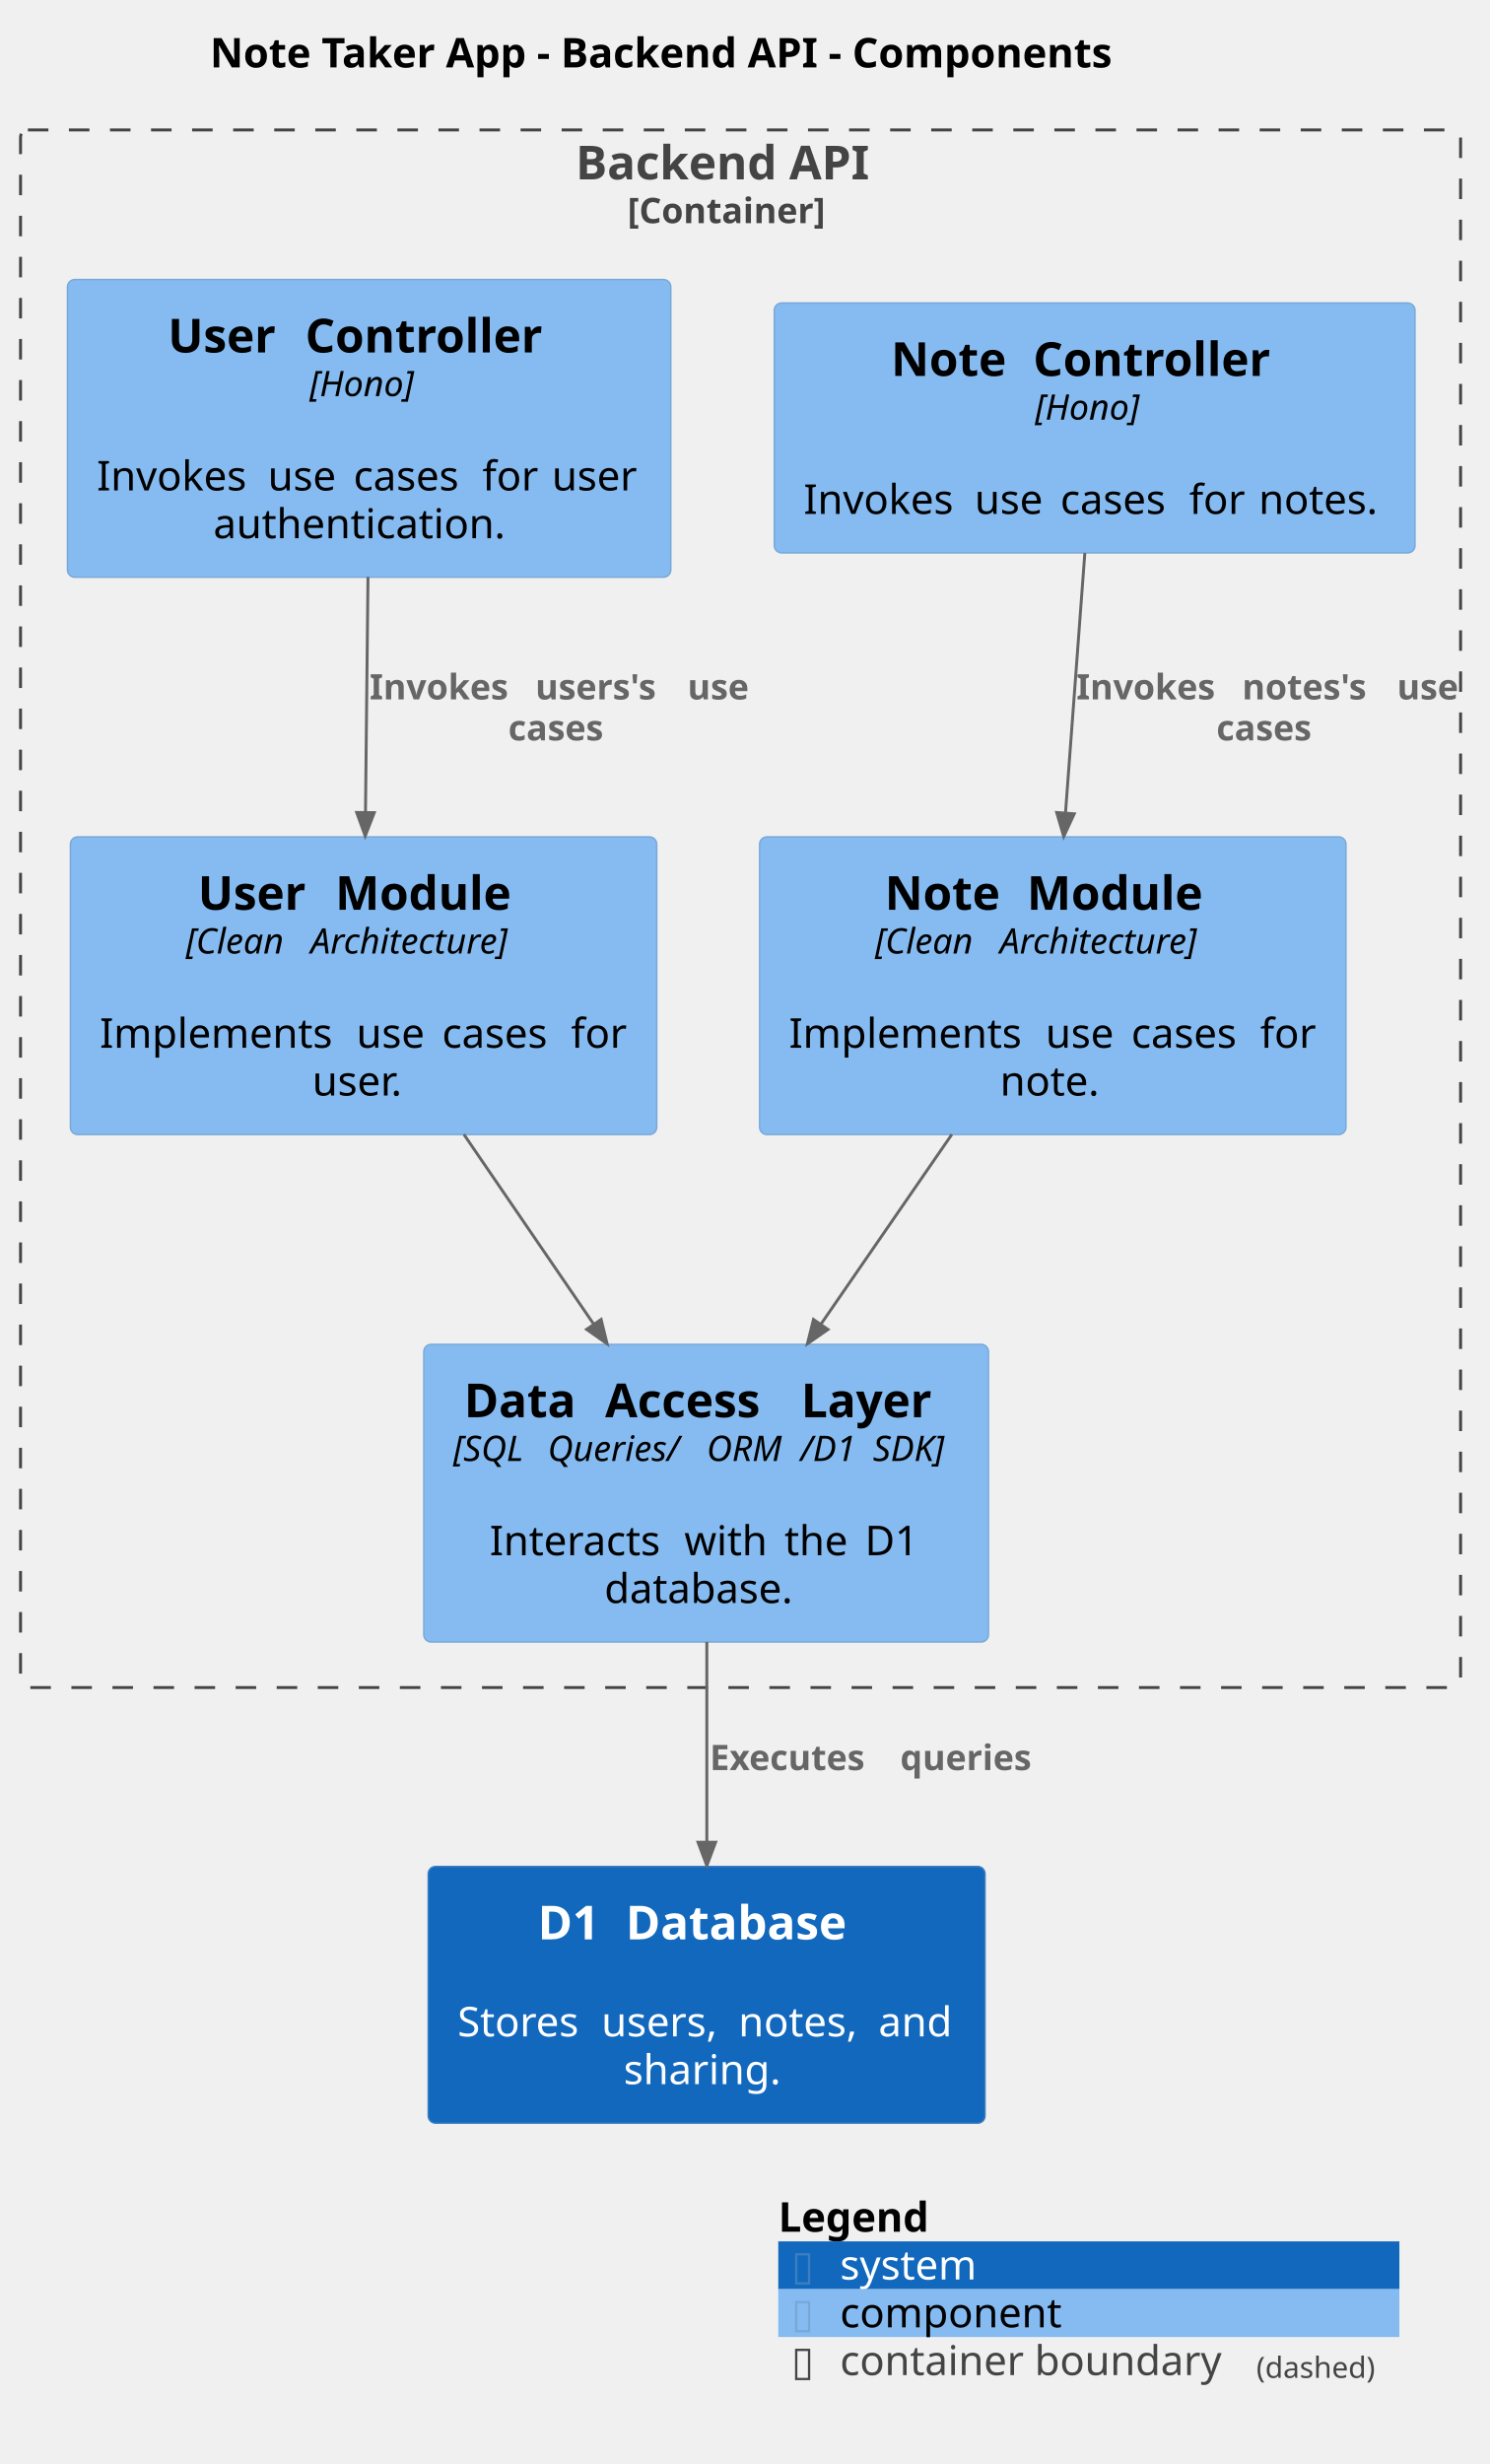
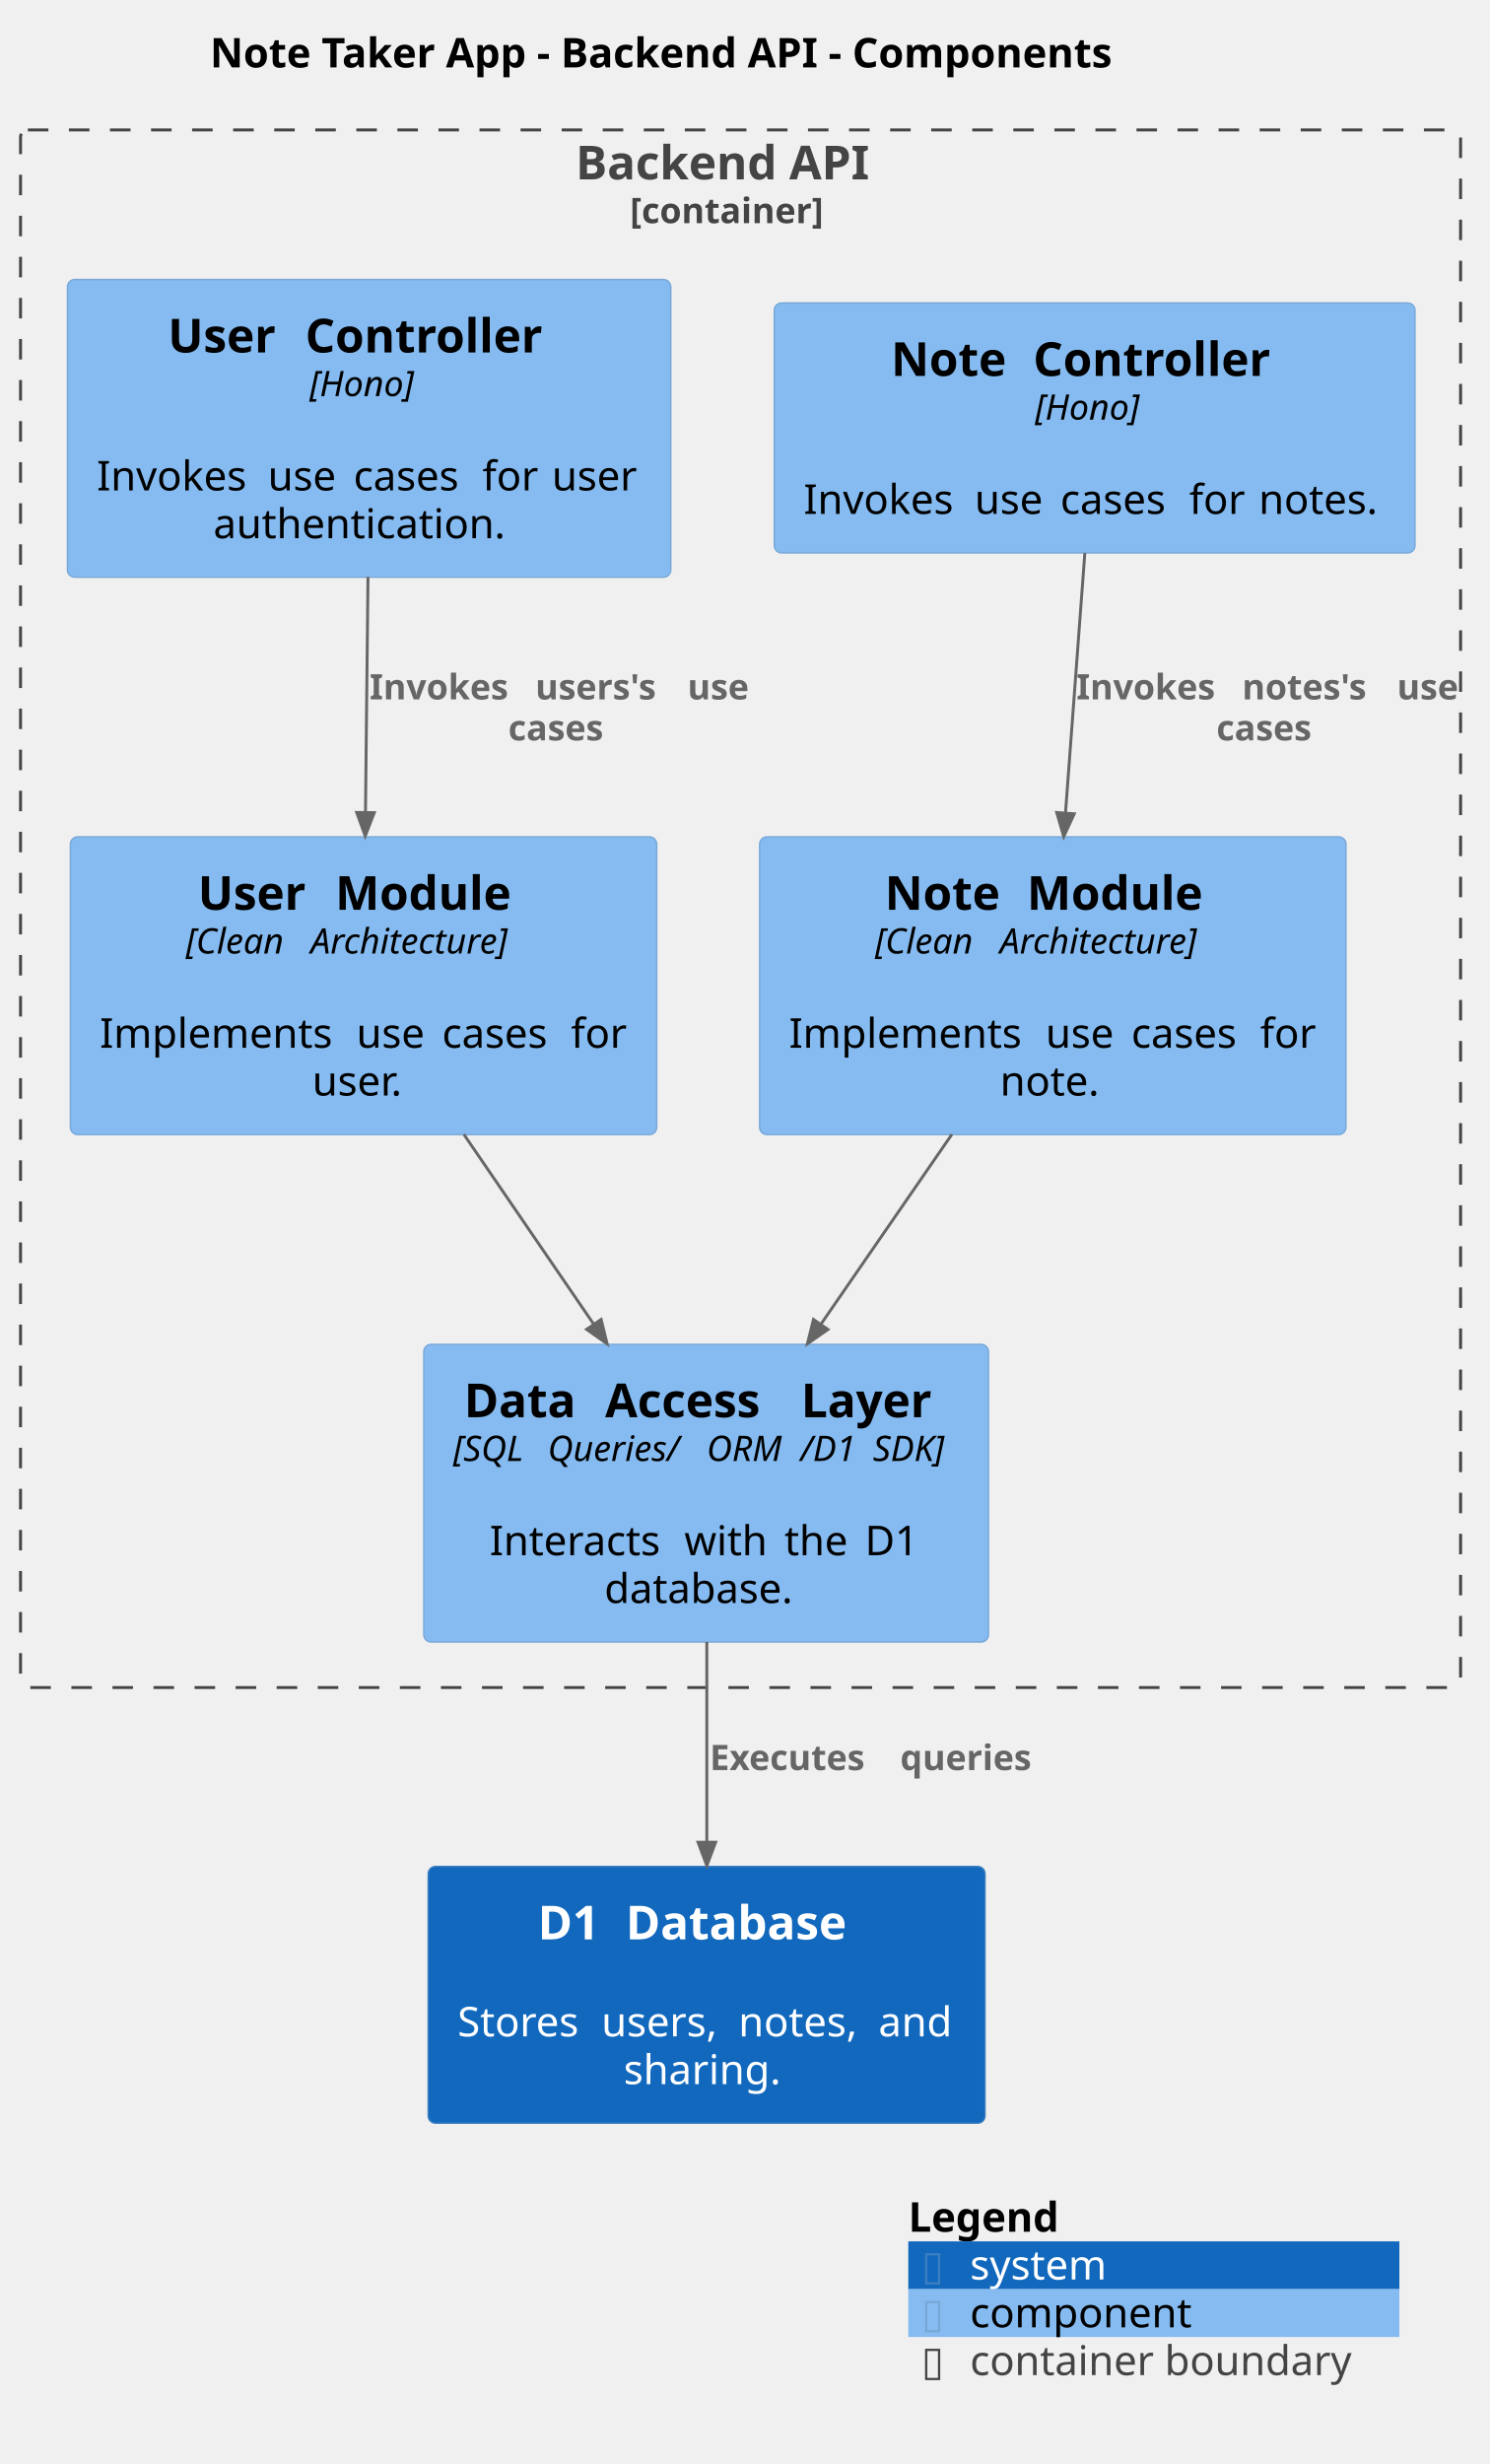
<svg xmlns="http://www.w3.org/2000/svg" contentStyleType="text/css" height="840px" preserveAspectRatio="none" style="width:508px;height:840px;background:#FFFFFF;" version="1.1" viewBox="0 0 508 840" width="508px" zoomAndPan="magnify">
  <defs />
  <g>
    <text fill="#000000" font-family="sans-serif" font-size="14" font-weight="bold" lengthAdjust="spacing" textLength="350.937" x="71.6" y="22.995">Note Taker App - Backend API - Components</text>
    <g id="cluster_NoteTakerApp.BackendAPI_boundary">
-       <rect fill="none" height="531" rx="2.5" ry="2.5" style="stroke:#444444;stroke-width:1.0;stroke-dasharray:7.0,7.0;" width="491" x="7" y="44.297" />
+       <rect fill="none" height="531" rx="2.5" ry="2.5" style="stroke:#444444;stroke-width:1;stroke-dasharray:7.0,7.0;" width="491" x="7" y="44.297" />
      <text fill="#444444" font-family="sans-serif" font-size="16" font-weight="bold" lengthAdjust="spacing" textLength="112.445" x="196.277" y="61.148">Backend API</text>
-       <text fill="#444444" font-family="sans-serif" font-size="12" font-weight="bold" lengthAdjust="spacing" textLength="77.109" x="213.945" y="76.061">[Container]</text>
+       <text fill="#444444" font-family="sans-serif" font-size="12" font-weight="bold" lengthAdjust="spacing" textLength="75.416" x="214.792" y="76.061">[container]</text>
    </g>
    <g id="elem_NoteTakerApp.BackendAPI.NoteController">
      <rect fill="#85BBF0" height="85.188" rx="2.5" ry="2.5" style="stroke:#78A8D8;stroke-width:0.5;" width="218.461" x="264" y="103.297" />
      <text fill="#000000" font-family="sans-serif" font-size="16" font-weight="bold" lengthAdjust="spacing" textLength="42.883" x="303.82" y="128.148">Note</text>
      <text fill="#000000" font-family="sans-serif" font-size="16" font-weight="bold" lengthAdjust="spacing" textLength="5.57" x="346.703" y="128.148"> </text>
      <text fill="#000000" font-family="sans-serif" font-size="16" font-weight="bold" lengthAdjust="spacing" textLength="90.367" x="352.273" y="128.148">Controller</text>
      <text fill="#000000" font-family="sans-serif" font-size="12" font-style="italic" lengthAdjust="spacing" textLength="40.676" x="352.893" y="143.06">[Hono]</text>
      <text fill="#000000" font-family="sans-serif" font-size="14" lengthAdjust="spacing" textLength="4.45" x="371.005" y="158.886"> </text>
      <text fill="#000000" font-family="sans-serif" font-size="14" lengthAdjust="spacing" textLength="53.867" x="274" y="175.183">Invokes</text>
      <text fill="#000000" font-family="sans-serif" font-size="14" lengthAdjust="spacing" textLength="4.45" x="327.867" y="175.183"> </text>
      <text fill="#000000" font-family="sans-serif" font-size="14" lengthAdjust="spacing" textLength="24.78" x="332.317" y="175.183">use</text>
      <text fill="#000000" font-family="sans-serif" font-size="14" lengthAdjust="spacing" textLength="4.45" x="357.098" y="175.183"> </text>
      <text fill="#000000" font-family="sans-serif" font-size="14" lengthAdjust="spacing" textLength="39.477" x="361.548" y="175.183">cases</text>
      <text fill="#000000" font-family="sans-serif" font-size="14" lengthAdjust="spacing" textLength="4.45" x="401.025" y="175.183"> </text>
      <text fill="#000000" font-family="sans-serif" font-size="14" lengthAdjust="spacing" textLength="19.25" x="405.476" y="175.183">for</text>
      <text fill="#000000" font-family="sans-serif" font-size="14" lengthAdjust="spacing" textLength="4.45" x="424.726" y="175.183"> </text>
      <text fill="#000000" font-family="sans-serif" font-size="14" lengthAdjust="spacing" textLength="43.285" x="429.176" y="175.183">notes.</text>
    </g>
    <g id="elem_NoteTakerApp.BackendAPI.UserController">
      <rect fill="#85BBF0" height="101.484" rx="2.5" ry="2.5" style="stroke:#78A8D8;stroke-width:0.5;" width="205.712" x="23" y="95.297" />
      <text fill="#000000" font-family="sans-serif" font-size="16" font-weight="bold" lengthAdjust="spacing" textLength="41.258" x="57.258" y="120.148">User</text>
      <text fill="#000000" font-family="sans-serif" font-size="16" font-weight="bold" lengthAdjust="spacing" textLength="5.57" x="98.516" y="120.148"> </text>
      <text fill="#000000" font-family="sans-serif" font-size="16" font-weight="bold" lengthAdjust="spacing" textLength="90.367" x="104.086" y="120.148">Controller</text>
      <text fill="#000000" font-family="sans-serif" font-size="12" font-style="italic" lengthAdjust="spacing" textLength="40.676" x="105.518" y="135.06">[Hono]</text>
      <text fill="#000000" font-family="sans-serif" font-size="14" lengthAdjust="spacing" textLength="4.45" x="123.631" y="150.886"> </text>
      <text fill="#000000" font-family="sans-serif" font-size="14" lengthAdjust="spacing" textLength="53.867" x="33" y="167.183">Invokes</text>
      <text fill="#000000" font-family="sans-serif" font-size="14" lengthAdjust="spacing" textLength="4.45" x="86.867" y="167.183"> </text>
      <text fill="#000000" font-family="sans-serif" font-size="14" lengthAdjust="spacing" textLength="24.78" x="91.317" y="167.183">use</text>
      <text fill="#000000" font-family="sans-serif" font-size="14" lengthAdjust="spacing" textLength="4.45" x="116.098" y="167.183"> </text>
      <text fill="#000000" font-family="sans-serif" font-size="14" lengthAdjust="spacing" textLength="39.477" x="120.548" y="167.183">cases</text>
      <text fill="#000000" font-family="sans-serif" font-size="14" lengthAdjust="spacing" textLength="4.45" x="160.025" y="167.183"> </text>
      <text fill="#000000" font-family="sans-serif" font-size="14" lengthAdjust="spacing" textLength="19.25" x="164.476" y="167.183">for</text>
      <text fill="#000000" font-family="sans-serif" font-size="14" lengthAdjust="spacing" textLength="4.45" x="183.726" y="167.183"> </text>
      <text fill="#000000" font-family="sans-serif" font-size="14" lengthAdjust="spacing" textLength="30.536" x="188.176" y="167.183">user</text>
      <text fill="#000000" font-family="sans-serif" font-size="14" lengthAdjust="spacing" textLength="106.224" x="72.744" y="183.48">authentication.</text>
    </g>
    <g id="elem_NoteTakerApp.BackendAPI.NoteModule">
      <rect fill="#85BBF0" height="101.484" rx="2.5" ry="2.5" style="stroke:#78A8D8;stroke-width:0.5;" width="199.922" x="259" y="285.297" />
      <text fill="#000000" font-family="sans-serif" font-size="16" font-weight="bold" lengthAdjust="spacing" textLength="42.883" x="301.688" y="310.148">Note</text>
      <text fill="#000000" font-family="sans-serif" font-size="16" font-weight="bold" lengthAdjust="spacing" textLength="5.57" x="344.57" y="310.148"> </text>
      <text fill="#000000" font-family="sans-serif" font-size="16" font-weight="bold" lengthAdjust="spacing" textLength="66.094" x="350.141" y="310.148">Module</text>
      <text fill="#000000" font-family="sans-serif" font-size="12" font-style="italic" lengthAdjust="spacing" textLength="38.736" x="298.349" y="325.06">[Clean</text>
      <text fill="#000000" font-family="sans-serif" font-size="12" font-style="italic" lengthAdjust="spacing" textLength="3.814" x="337.085" y="325.06"> </text>
      <text fill="#000000" font-family="sans-serif" font-size="12" font-style="italic" lengthAdjust="spacing" textLength="78.674" x="340.899" y="325.06">Architecture]</text>
      <text fill="#000000" font-family="sans-serif" font-size="14" lengthAdjust="spacing" textLength="4.45" x="356.736" y="340.886"> </text>
      <text fill="#000000" font-family="sans-serif" font-size="14" lengthAdjust="spacing" textLength="83.064" x="269" y="357.183">Implements</text>
      <text fill="#000000" font-family="sans-serif" font-size="14" lengthAdjust="spacing" textLength="4.45" x="352.063" y="357.183"> </text>
      <text fill="#000000" font-family="sans-serif" font-size="14" lengthAdjust="spacing" textLength="24.78" x="356.514" y="357.183">use</text>
      <text fill="#000000" font-family="sans-serif" font-size="14" lengthAdjust="spacing" textLength="4.45" x="381.294" y="357.183"> </text>
      <text fill="#000000" font-family="sans-serif" font-size="14" lengthAdjust="spacing" textLength="39.477" x="385.744" y="357.183">cases</text>
      <text fill="#000000" font-family="sans-serif" font-size="14" lengthAdjust="spacing" textLength="4.45" x="425.222" y="357.183"> </text>
      <text fill="#000000" font-family="sans-serif" font-size="14" lengthAdjust="spacing" textLength="19.25" x="429.672" y="357.183">for</text>
      <text fill="#000000" font-family="sans-serif" font-size="14" lengthAdjust="spacing" textLength="35.991" x="340.965" y="373.479">note.</text>
    </g>
    <g id="elem_NoteTakerApp.BackendAPI.UserModule">
      <rect fill="#85BBF0" height="101.484" rx="2.5" ry="2.5" style="stroke:#78A8D8;stroke-width:0.5;" width="199.922" x="24" y="285.297" />
      <text fill="#000000" font-family="sans-serif" font-size="16" font-weight="bold" lengthAdjust="spacing" textLength="41.258" x="67.5" y="310.148">User</text>
      <text fill="#000000" font-family="sans-serif" font-size="16" font-weight="bold" lengthAdjust="spacing" textLength="5.57" x="108.758" y="310.148"> </text>
      <text fill="#000000" font-family="sans-serif" font-size="16" font-weight="bold" lengthAdjust="spacing" textLength="66.094" x="114.328" y="310.148">Module</text>
      <text fill="#000000" font-family="sans-serif" font-size="12" font-style="italic" lengthAdjust="spacing" textLength="38.736" x="63.349" y="325.06">[Clean</text>
      <text fill="#000000" font-family="sans-serif" font-size="12" font-style="italic" lengthAdjust="spacing" textLength="3.814" x="102.085" y="325.06"> </text>
      <text fill="#000000" font-family="sans-serif" font-size="12" font-style="italic" lengthAdjust="spacing" textLength="78.674" x="105.899" y="325.06">Architecture]</text>
      <text fill="#000000" font-family="sans-serif" font-size="14" lengthAdjust="spacing" textLength="4.45" x="121.736" y="340.886"> </text>
      <text fill="#000000" font-family="sans-serif" font-size="14" lengthAdjust="spacing" textLength="83.064" x="34" y="357.183">Implements</text>
      <text fill="#000000" font-family="sans-serif" font-size="14" lengthAdjust="spacing" textLength="4.45" x="117.064" y="357.183"> </text>
      <text fill="#000000" font-family="sans-serif" font-size="14" lengthAdjust="spacing" textLength="24.78" x="121.514" y="357.183">use</text>
      <text fill="#000000" font-family="sans-serif" font-size="14" lengthAdjust="spacing" textLength="4.45" x="146.294" y="357.183"> </text>
      <text fill="#000000" font-family="sans-serif" font-size="14" lengthAdjust="spacing" textLength="39.477" x="150.744" y="357.183">cases</text>
      <text fill="#000000" font-family="sans-serif" font-size="14" lengthAdjust="spacing" textLength="4.45" x="190.222" y="357.183"> </text>
      <text fill="#000000" font-family="sans-serif" font-size="14" lengthAdjust="spacing" textLength="19.25" x="194.672" y="357.183">for</text>
      <text fill="#000000" font-family="sans-serif" font-size="14" lengthAdjust="spacing" textLength="34.986" x="106.468" y="373.479">user.</text>
    </g>
    <g id="elem_NoteTakerApp.BackendAPI.DataAccessLayer">
      <rect fill="#85BBF0" height="101.484" rx="2.5" ry="2.5" style="stroke:#78A8D8;stroke-width:0.5;" width="192.529" x="144.5" y="458.297" />
      <text fill="#000000" font-family="sans-serif" font-size="16" font-weight="bold" lengthAdjust="spacing" textLength="42.523" x="158.226" y="483.148">Data</text>
      <text fill="#000000" font-family="sans-serif" font-size="16" font-weight="bold" lengthAdjust="spacing" textLength="5.57" x="200.749" y="483.148"> </text>
      <text fill="#000000" font-family="sans-serif" font-size="16" font-weight="bold" lengthAdjust="spacing" textLength="61.25" x="206.319" y="483.148">Access</text>
      <text fill="#000000" font-family="sans-serif" font-size="16" font-weight="bold" lengthAdjust="spacing" textLength="5.57" x="267.569" y="483.148"> </text>
      <text fill="#000000" font-family="sans-serif" font-size="16" font-weight="bold" lengthAdjust="spacing" textLength="50.164" x="273.14" y="483.148">Layer</text>
      <text fill="#000000" font-family="sans-serif" font-size="12" font-style="italic" lengthAdjust="spacing" textLength="28.43" x="154.5" y="498.06">[SQL</text>
      <text fill="#000000" font-family="sans-serif" font-size="12" font-style="italic" lengthAdjust="spacing" textLength="3.814" x="182.93" y="498.06"> </text>
      <text fill="#000000" font-family="sans-serif" font-size="12" font-style="italic" lengthAdjust="spacing" textLength="50.379" x="186.744" y="498.06">Queries/</text>
      <text fill="#000000" font-family="sans-serif" font-size="12" font-style="italic" lengthAdjust="spacing" textLength="3.814" x="237.123" y="498.06"> </text>
      <text fill="#000000" font-family="sans-serif" font-size="12" font-style="italic" lengthAdjust="spacing" textLength="28.137" x="240.938" y="498.06">ORM</text>
      <text fill="#000000" font-family="sans-serif" font-size="12" font-style="italic" lengthAdjust="spacing" textLength="3.814" x="269.074" y="498.06"> </text>
      <text fill="#000000" font-family="sans-serif" font-size="12" font-style="italic" lengthAdjust="spacing" textLength="20.918" x="272.889" y="498.06">/D1</text>
      <text fill="#000000" font-family="sans-serif" font-size="12" font-style="italic" lengthAdjust="spacing" textLength="3.814" x="293.807" y="498.06"> </text>
      <text fill="#000000" font-family="sans-serif" font-size="12" font-style="italic" lengthAdjust="spacing" textLength="29.408" x="297.621" y="498.06">SDK]</text>
      <text fill="#000000" font-family="sans-serif" font-size="14" lengthAdjust="spacing" textLength="4.45" x="238.54" y="513.886"> </text>
      <text fill="#000000" font-family="sans-serif" font-size="14" lengthAdjust="spacing" textLength="61.92" x="166.947" y="530.183">Interacts</text>
      <text fill="#000000" font-family="sans-serif" font-size="14" lengthAdjust="spacing" textLength="4.45" x="228.867" y="530.183"> </text>
      <text fill="#000000" font-family="sans-serif" font-size="14" lengthAdjust="spacing" textLength="29.702" x="233.317" y="530.183">with</text>
      <text fill="#000000" font-family="sans-serif" font-size="14" lengthAdjust="spacing" textLength="4.45" x="263.019" y="530.183"> </text>
      <text fill="#000000" font-family="sans-serif" font-size="14" lengthAdjust="spacing" textLength="22.976" x="267.469" y="530.183">the</text>
      <text fill="#000000" font-family="sans-serif" font-size="14" lengthAdjust="spacing" textLength="4.45" x="290.445" y="530.183"> </text>
      <text fill="#000000" font-family="sans-serif" font-size="14" lengthAdjust="spacing" textLength="19.688" x="294.895" y="530.183">D1</text>
      <text fill="#000000" font-family="sans-serif" font-size="14" lengthAdjust="spacing" textLength="69.357" x="206.086" y="546.48">database.</text>
    </g>
    <g id="elem_D1Database">
      <rect fill="#1168BD" height="87.516" rx="2.5" ry="2.5" style="stroke:#3C7FC0;stroke-width:0.5;" width="189.859" x="146" y="636.297" />
      <text fill="#FFFFFF" font-family="sans-serif" font-size="16" font-weight="bold" lengthAdjust="spacing" textLength="24.414" x="183.363" y="661.148">D1</text>
      <text fill="#FFFFFF" font-family="sans-serif" font-size="16" font-weight="bold" lengthAdjust="spacing" textLength="5.57" x="207.777" y="661.148"> </text>
      <text fill="#FFFFFF" font-family="sans-serif" font-size="16" font-weight="bold" lengthAdjust="spacing" textLength="85.148" x="213.348" y="661.148">Database</text>
      <text fill="#FFFFFF" font-family="sans-serif" font-size="14" lengthAdjust="spacing" textLength="4.45" x="238.705" y="677.917"> </text>
      <text fill="#FFFFFF" font-family="sans-serif" font-size="14" lengthAdjust="spacing" textLength="44.605" x="156" y="694.214">Stores</text>
      <text fill="#FFFFFF" font-family="sans-serif" font-size="14" lengthAdjust="spacing" textLength="4.45" x="200.605" y="694.214"> </text>
      <text fill="#FFFFFF" font-family="sans-serif" font-size="14" lengthAdjust="spacing" textLength="42.28" x="205.055" y="694.214">users,</text>
      <text fill="#FFFFFF" font-family="sans-serif" font-size="14" lengthAdjust="spacing" textLength="4.45" x="247.335" y="694.214"> </text>
      <text fill="#FFFFFF" font-family="sans-serif" font-size="14" lengthAdjust="spacing" textLength="43.285" x="251.785" y="694.214">notes,</text>
      <text fill="#FFFFFF" font-family="sans-serif" font-size="14" lengthAdjust="spacing" textLength="4.45" x="295.07" y="694.214"> </text>
      <text fill="#FFFFFF" font-family="sans-serif" font-size="14" lengthAdjust="spacing" textLength="26.339" x="299.521" y="694.214">and</text>
      <text fill="#FFFFFF" font-family="sans-serif" font-size="14" lengthAdjust="spacing" textLength="56.602" x="212.629" y="710.511">sharing.</text>
    </g>
    <g id="link_NoteTakerApp.BackendAPI.NoteController_NoteTakerApp.BackendAPI.NoteModule">
-       <path d="M369.89,188.517 C367.77,217.077 365.536,247.099 363.286,277.209 " fill="none" id="NoteTakerApp.BackendAPI.NoteController-to-NoteTakerApp.BackendAPI.NoteModule" style="stroke:#666666;stroke-width:1.0;" />
-       <polygon fill="#666666" points="362.69,285.187,366.278,277.433,360.295,276.986,362.69,285.187" style="stroke:#666666;stroke-width:1.0;" />
+       <path d="M369.89,188.517 C367.77,217.077 365.536,247.099 363.286,277.209 " fill="none" id="NoteTakerApp.BackendAPI.NoteController-to-NoteTakerApp.BackendAPI.NoteModule" style="stroke:#666666;stroke-width:1;" />
+       <polygon fill="#666666" points="362.69,285.187,366.278,277.433,360.295,276.986,362.69,285.187" style="stroke:#666666;stroke-width:1;" />
      <text fill="#666666" font-family="sans-serif" font-size="12" font-weight="bold" lengthAdjust="spacing" textLength="52.336" x="367" y="238.435">Invokes</text>
      <text fill="#666666" font-family="sans-serif" font-size="12" font-weight="bold" lengthAdjust="spacing" textLength="4.178" x="419.336" y="238.435"> </text>
      <text fill="#666666" font-family="sans-serif" font-size="12" font-weight="bold" lengthAdjust="spacing" textLength="48.621" x="423.514" y="238.435">notes's</text>
      <text fill="#666666" font-family="sans-serif" font-size="12" font-weight="bold" lengthAdjust="spacing" textLength="4.178" x="472.135" y="238.435"> </text>
      <text fill="#666666" font-family="sans-serif" font-size="12" font-weight="bold" lengthAdjust="spacing" textLength="23.824" x="476.312" y="238.435">use</text>
      <text fill="#666666" font-family="sans-serif" font-size="12" font-weight="bold" lengthAdjust="spacing" textLength="37.635" x="414.751" y="252.404">cases</text>
    </g>
    <g id="link_NoteTakerApp.BackendAPI.UserController_NoteTakerApp.BackendAPI.UserModule">
-       <path d="M125.47,196.687 C125.18,223.987 124.905,249.717 124.615,277.007 " fill="none" id="NoteTakerApp.BackendAPI.UserController-to-NoteTakerApp.BackendAPI.UserModule" style="stroke:#666666;stroke-width:1.0;" />
-       <polygon fill="#666666" points="124.53,285.007,127.615,277.039,121.615,276.975,124.53,285.007" style="stroke:#666666;stroke-width:1.0;" />
+       <path d="M125.47,196.687 C125.18,223.987 124.905,249.717 124.615,277.007 " fill="none" id="NoteTakerApp.BackendAPI.UserController-to-NoteTakerApp.BackendAPI.UserModule" style="stroke:#666666;stroke-width:1;" />
+       <polygon fill="#666666" points="124.53,285.007,127.615,277.039,121.615,276.975,124.53,285.007" style="stroke:#666666;stroke-width:1;" />
      <text fill="#666666" font-family="sans-serif" font-size="12" font-weight="bold" lengthAdjust="spacing" textLength="52.336" x="126" y="238.435">Invokes</text>
      <text fill="#666666" font-family="sans-serif" font-size="12" font-weight="bold" lengthAdjust="spacing" textLength="4.178" x="178.336" y="238.435"> </text>
      <text fill="#666666" font-family="sans-serif" font-size="12" font-weight="bold" lengthAdjust="spacing" textLength="47.701" x="182.514" y="238.435">users's</text>
      <text fill="#666666" font-family="sans-serif" font-size="12" font-weight="bold" lengthAdjust="spacing" textLength="4.178" x="230.215" y="238.435"> </text>
      <text fill="#666666" font-family="sans-serif" font-size="12" font-weight="bold" lengthAdjust="spacing" textLength="23.824" x="234.393" y="238.435">use</text>
      <text fill="#666666" font-family="sans-serif" font-size="12" font-weight="bold" lengthAdjust="spacing" textLength="37.635" x="173.291" y="252.404">cases</text>
    </g>
    <g id="link_NoteTakerApp.BackendAPI.NoteModule_NoteTakerApp.BackendAPI.DataAccessLayer">
-       <path d="M324.55,386.717 C309.04,409.197 295.325,429.083 279.835,451.523 " fill="none" id="NoteTakerApp.BackendAPI.NoteModule-to-NoteTakerApp.BackendAPI.DataAccessLayer" style="stroke:#666666;stroke-width:1.0;" />
-       <polygon fill="#666666" points="275.29,458.107,282.304,453.227,277.366,449.819,275.29,458.107" style="stroke:#666666;stroke-width:1.0;" />
+       <path d="M324.55,386.717 C309.04,409.197 295.325,429.083 279.835,451.523 " fill="none" id="NoteTakerApp.BackendAPI.NoteModule-to-NoteTakerApp.BackendAPI.DataAccessLayer" style="stroke:#666666;stroke-width:1;" />
+       <polygon fill="#666666" points="275.29,458.107,282.304,453.227,277.366,449.819,275.29,458.107" style="stroke:#666666;stroke-width:1;" />
      <text fill="#666666" font-family="sans-serif" font-size="0" lengthAdjust="spacing" textLength="0" x="304" y="417.297">.</text>
    </g>
    <g id="link_NoteTakerApp.BackendAPI.UserModule_NoteTakerApp.BackendAPI.DataAccessLayer">
-       <path d="M158.16,386.717 C173.53,409.197 187.121,429.065 202.481,451.505 " fill="none" id="NoteTakerApp.BackendAPI.UserModule-to-NoteTakerApp.BackendAPI.DataAccessLayer" style="stroke:#666666;stroke-width:1.0;" />
-       <polygon fill="#666666" points="207,458.107,204.957,449.811,200.006,453.2,207,458.107" style="stroke:#666666;stroke-width:1.0;" />
+       <path d="M158.16,386.717 C173.53,409.197 187.121,429.065 202.481,451.505 " fill="none" id="NoteTakerApp.BackendAPI.UserModule-to-NoteTakerApp.BackendAPI.DataAccessLayer" style="stroke:#666666;stroke-width:1;" />
+       <polygon fill="#666666" points="207,458.107,204.957,449.811,200.006,453.2,207,458.107" style="stroke:#666666;stroke-width:1;" />
      <text fill="#666666" font-family="sans-serif" font-size="0" lengthAdjust="spacing" textLength="0" x="187" y="417.297">.</text>
    </g>
    <g id="link_NoteTakerApp.BackendAPI.DataAccessLayer_D1Database">
-       <path d="M241,559.737 C241,583.957 241,604.757 241,628.027 " fill="none" id="NoteTakerApp.BackendAPI.DataAccessLayer-to-D1Database" style="stroke:#666666;stroke-width:1.0;" />
-       <polygon fill="#666666" points="241,636.027,244,628.027,238,628.027,241,636.027" style="stroke:#666666;stroke-width:1.0;" />
+       <path d="M241,559.737 C241,583.957 241,604.757 241,628.027 " fill="none" id="NoteTakerApp.BackendAPI.DataAccessLayer-to-D1Database" style="stroke:#666666;stroke-width:1;" />
+       <polygon fill="#666666" points="241,636.027,244,628.027,238,628.027,241,636.027" style="stroke:#666666;stroke-width:1;" />
      <text fill="#666666" font-family="sans-serif" font-size="12" font-weight="bold" lengthAdjust="spacing" textLength="60.75" x="242" y="603.436">Executes</text>
      <text fill="#666666" font-family="sans-serif" font-size="12" font-weight="bold" lengthAdjust="spacing" textLength="4.178" x="302.75" y="603.436"> </text>
      <text fill="#666666" font-family="sans-serif" font-size="12" font-weight="bold" lengthAdjust="spacing" textLength="50.584" x="306.928" y="603.436">queries</text>
    </g>
-     <rect fill="none" height="16.297" style="stroke:none;stroke-width:1.0;" width="211.773" x="265.364" y="747.812" />
-     <text fill="#000000" font-family="sans-serif" font-size="14" font-weight="bold" lengthAdjust="spacing" textLength="57.921" x="265.364" y="760.808">Legend</text>
-     <text fill="#FFFFFF" font-family="sans-serif" font-size="14" lengthAdjust="spacing" textLength="4.45" x="323.285" y="760.808"> </text>
-     <rect fill="#1168BD" height="16.297" style="stroke:none;stroke-width:1.0;" width="211.773" x="265.364" y="764.109" />
-     <text fill="#3C7FC0" font-family="sans-serif" font-size="14" lengthAdjust="spacing" textLength="7.704" x="269.815" y="777.105">▯</text>
-     <text fill="#FFFFFF" font-family="sans-serif" font-size="14" lengthAdjust="spacing" textLength="4.45" x="277.519" y="777.105"> </text>
-     <text fill="#FFFFFF" font-family="sans-serif" font-size="14" lengthAdjust="spacing" textLength="50.613" x="286.419" y="777.105">system</text>
-     <text fill="#FFFFFF" font-family="sans-serif" font-size="14" lengthAdjust="spacing" textLength="4.45" x="341.482" y="777.105"> </text>
-     <rect fill="#85BBF0" height="16.297" style="stroke:none;stroke-width:1.0;" width="211.773" x="265.364" y="780.406" />
-     <text fill="#78A8D8" font-family="sans-serif" font-size="14" lengthAdjust="spacing" textLength="7.704" x="269.815" y="793.401">▯</text>
-     <text fill="#FFFFFF" font-family="sans-serif" font-size="14" lengthAdjust="spacing" textLength="4.45" x="277.519" y="793.401"> </text>
-     <text fill="#000000" font-family="sans-serif" font-size="14" lengthAdjust="spacing" textLength="79.201" x="286.419" y="793.401">component</text>
-     <text fill="#FFFFFF" font-family="sans-serif" font-size="14" lengthAdjust="spacing" textLength="4.45" x="370.07" y="793.401"> </text>
-     <rect fill="none" height="16.297" style="stroke:none;stroke-width:1.0;" width="211.773" x="265.364" y="796.703" />
-     <text fill="#444444" font-family="sans-serif" font-size="14" lengthAdjust="spacing" textLength="7.704" x="269.815" y="809.698">▯</text>
-     <text fill="#FFFFFF" font-family="sans-serif" font-size="14" lengthAdjust="spacing" textLength="4.45" x="277.519" y="809.698"> </text>
-     <text fill="#444444" font-family="sans-serif" font-size="14" lengthAdjust="spacing" textLength="137.491" x="286.419" y="809.698">container boundary</text>
-     <text fill="#444444" font-family="sans-serif" font-size="10" lengthAdjust="spacing" textLength="44.326" x="428.36" y="810.642">(dashed)</text>
+     <rect fill="none" height="16.297" style="stroke:none;stroke-width:1;" width="167.446" x="309.69" y="747.812" />
+     <text fill="#000000" font-family="sans-serif" font-size="14" font-weight="bold" lengthAdjust="spacing" textLength="57.921" x="309.69" y="760.808">Legend</text>
+     <text fill="#FFFFFF" font-family="sans-serif" font-size="14" lengthAdjust="spacing" textLength="4.45" x="372.485" y="760.808"> </text>
+     <rect fill="#1168BD" height="16.297" style="stroke:none;stroke-width:1;" width="167.446" x="309.69" y="764.109" />
+     <text fill="#3C7FC0" font-family="sans-serif" font-size="14" lengthAdjust="spacing" textLength="7.704" x="314.141" y="777.105">▯</text>
+     <text fill="#FFFFFF" font-family="sans-serif" font-size="14" lengthAdjust="spacing" textLength="4.45" x="321.845" y="777.105"> </text>
+     <text fill="#FFFFFF" font-family="sans-serif" font-size="14" lengthAdjust="spacing" textLength="50.613" x="330.745" y="777.105">system</text>
+     <text fill="#FFFFFF" font-family="sans-serif" font-size="14" lengthAdjust="spacing" textLength="4.45" x="385.809" y="777.105"> </text>
+     <rect fill="#85BBF0" height="16.297" style="stroke:none;stroke-width:1;" width="167.446" x="309.69" y="780.406" />
+     <text fill="#78A8D8" font-family="sans-serif" font-size="14" lengthAdjust="spacing" textLength="7.704" x="314.141" y="793.401">▯</text>
+     <text fill="#FFFFFF" font-family="sans-serif" font-size="14" lengthAdjust="spacing" textLength="4.45" x="321.845" y="793.401"> </text>
+     <text fill="#000000" font-family="sans-serif" font-size="14" lengthAdjust="spacing" textLength="79.201" x="330.745" y="793.401">component</text>
+     <text fill="#FFFFFF" font-family="sans-serif" font-size="14" lengthAdjust="spacing" textLength="4.45" x="414.397" y="793.401"> </text>
+     <rect fill="none" height="16.297" style="stroke:none;stroke-width:1;" width="167.446" x="309.69" y="796.703" />
+     <text fill="#444444" font-family="sans-serif" font-size="14" lengthAdjust="spacing" textLength="7.704" x="314.141" y="809.698">▯</text>
+     <text fill="#FFFFFF" font-family="sans-serif" font-size="14" lengthAdjust="spacing" textLength="4.45" x="321.845" y="809.698"> </text>
+     <text fill="#444444" font-family="sans-serif" font-size="14" lengthAdjust="spacing" textLength="137.491" x="330.745" y="809.698">container boundary</text>
    <text fill="#FFFFFF" font-family="sans-serif" font-size="14" lengthAdjust="spacing" textLength="4.45" x="472.687" y="809.698"> </text>
-     <line style="stroke:none;stroke-width:1.0;" x1="265.364" x2="477.137" y1="747.812" y2="747.812" />
-     <line style="stroke:none;stroke-width:1.0;" x1="265.364" x2="477.137" y1="764.109" y2="764.109" />
-     <line style="stroke:none;stroke-width:1.0;" x1="265.364" x2="477.137" y1="780.406" y2="780.406" />
-     <line style="stroke:none;stroke-width:1.0;" x1="265.364" x2="477.137" y1="796.703" y2="796.703" />
-     <line style="stroke:none;stroke-width:1.0;" x1="265.364" x2="477.137" y1="813" y2="813" />
-     <line style="stroke:none;stroke-width:1.0;" x1="265.364" x2="265.364" y1="747.812" y2="813" />
-     <line style="stroke:none;stroke-width:1.0;" x1="477.137" x2="477.137" y1="747.812" y2="813" />
+     <line style="stroke:none;stroke-width:1;" x1="309.69" x2="477.137" y1="747.812" y2="747.812" />
+     <line style="stroke:none;stroke-width:1;" x1="309.69" x2="477.137" y1="764.109" y2="764.109" />
+     <line style="stroke:none;stroke-width:1;" x1="309.69" x2="477.137" y1="780.406" y2="780.406" />
+     <line style="stroke:none;stroke-width:1;" x1="309.69" x2="477.137" y1="796.703" y2="796.703" />
+     <line style="stroke:none;stroke-width:1;" x1="309.69" x2="477.137" y1="813" y2="813" />
+     <line style="stroke:none;stroke-width:1;" x1="309.69" x2="309.69" y1="747.812" y2="813" />
+     <line style="stroke:none;stroke-width:1;" x1="477.137" x2="477.137" y1="747.812" y2="813" />
  </g>
</svg>
